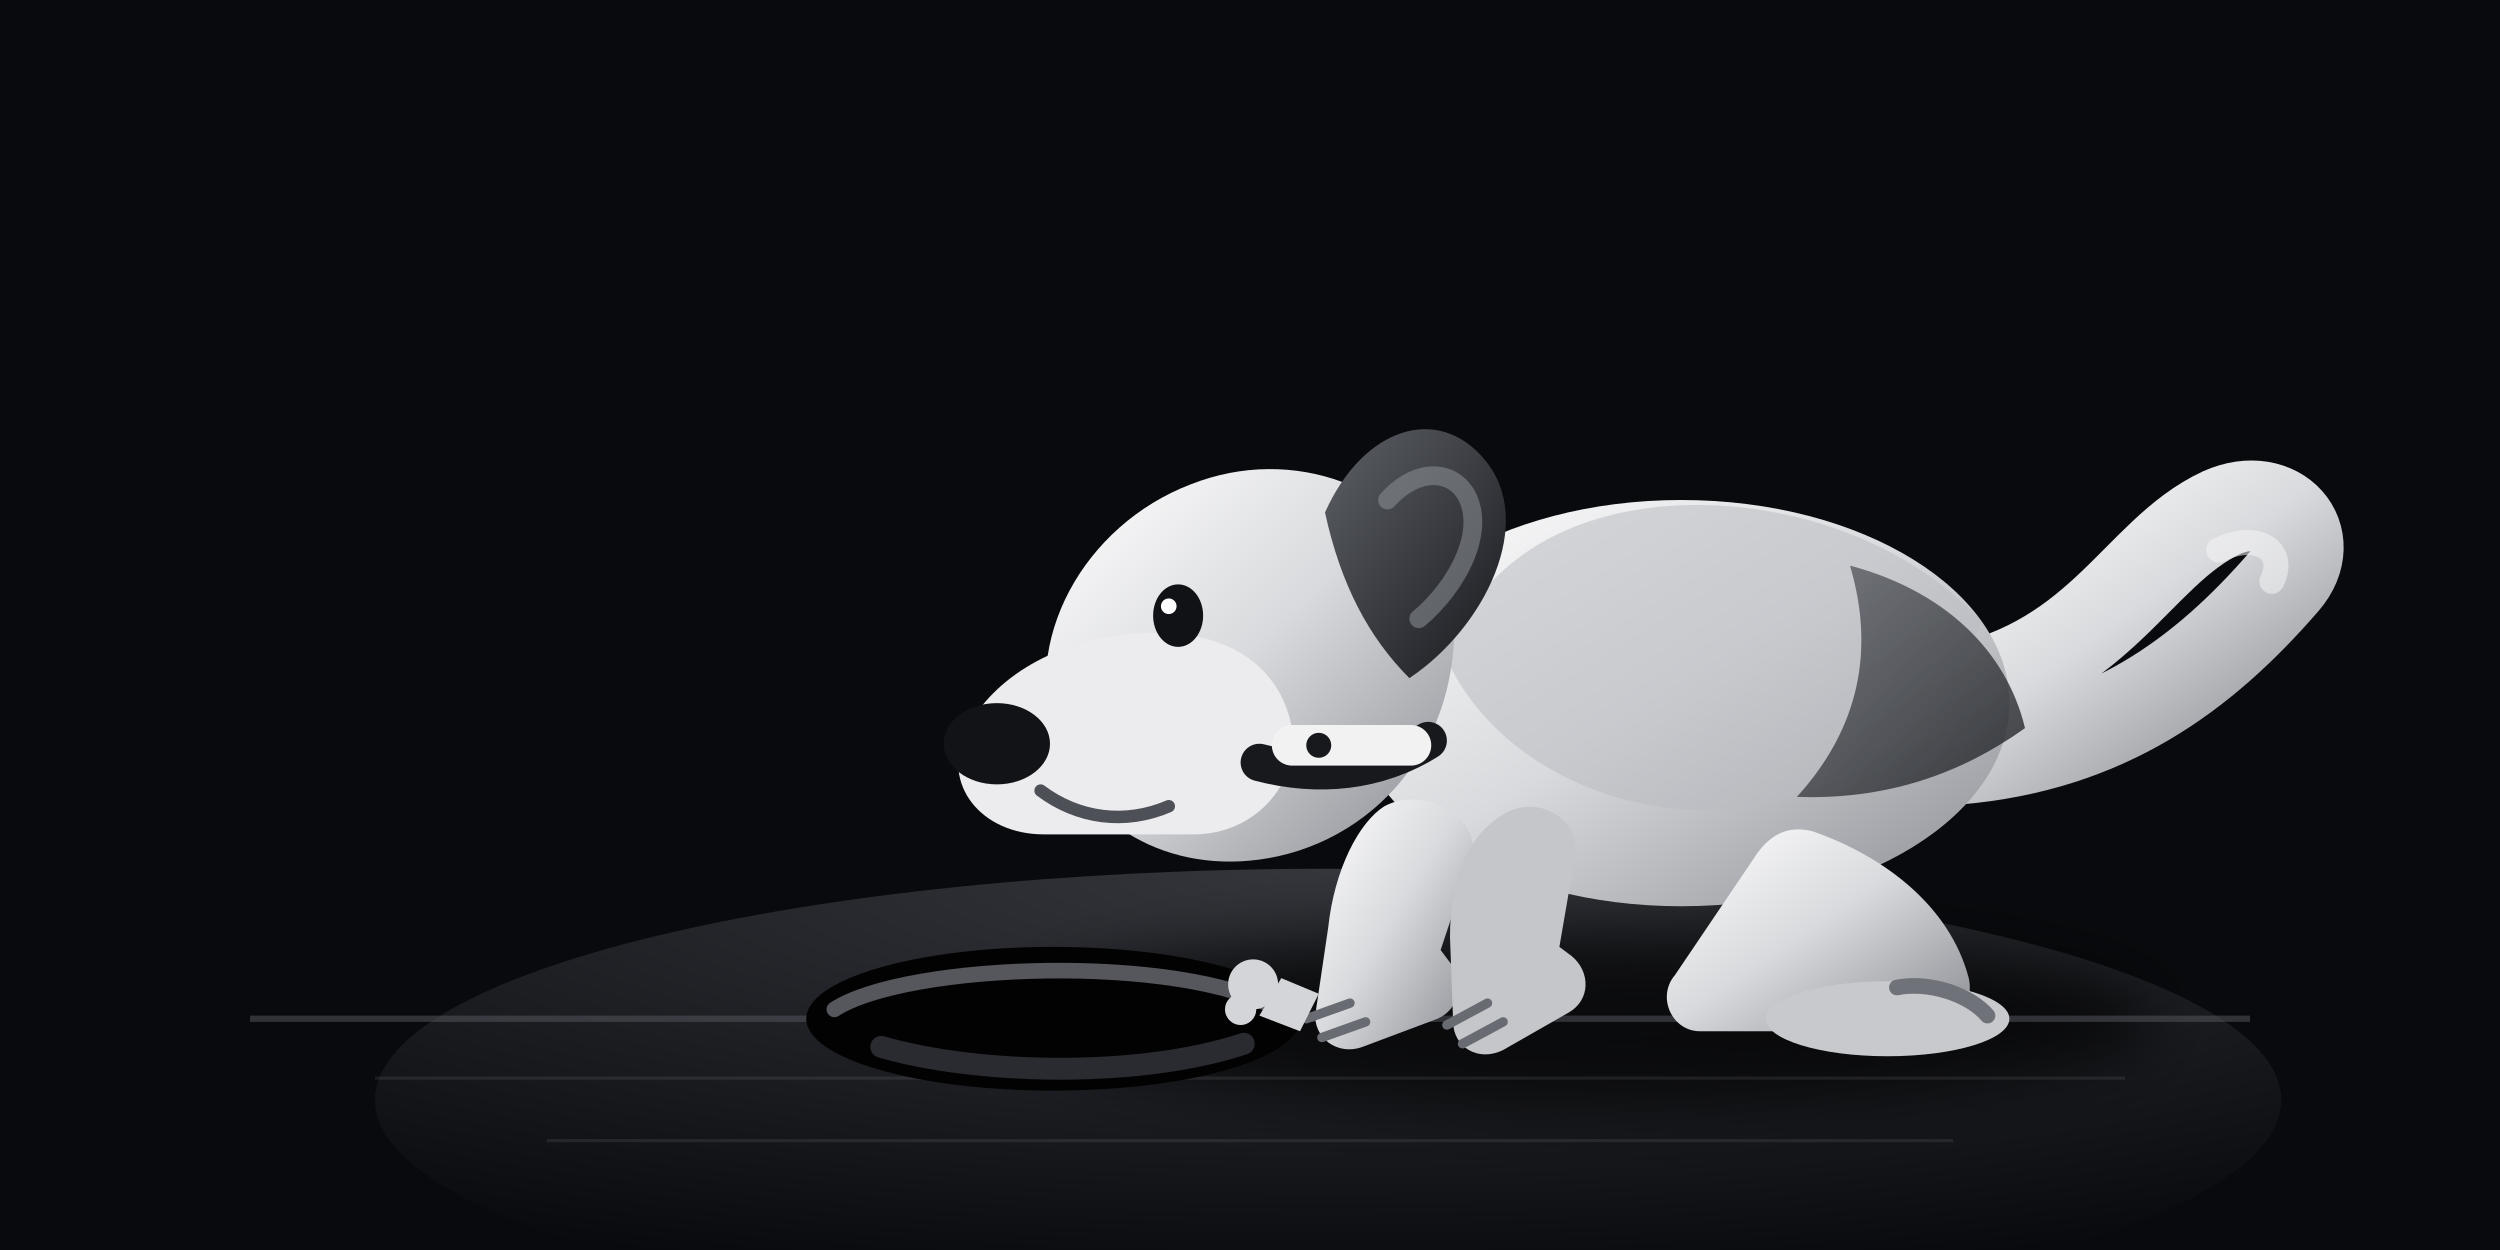
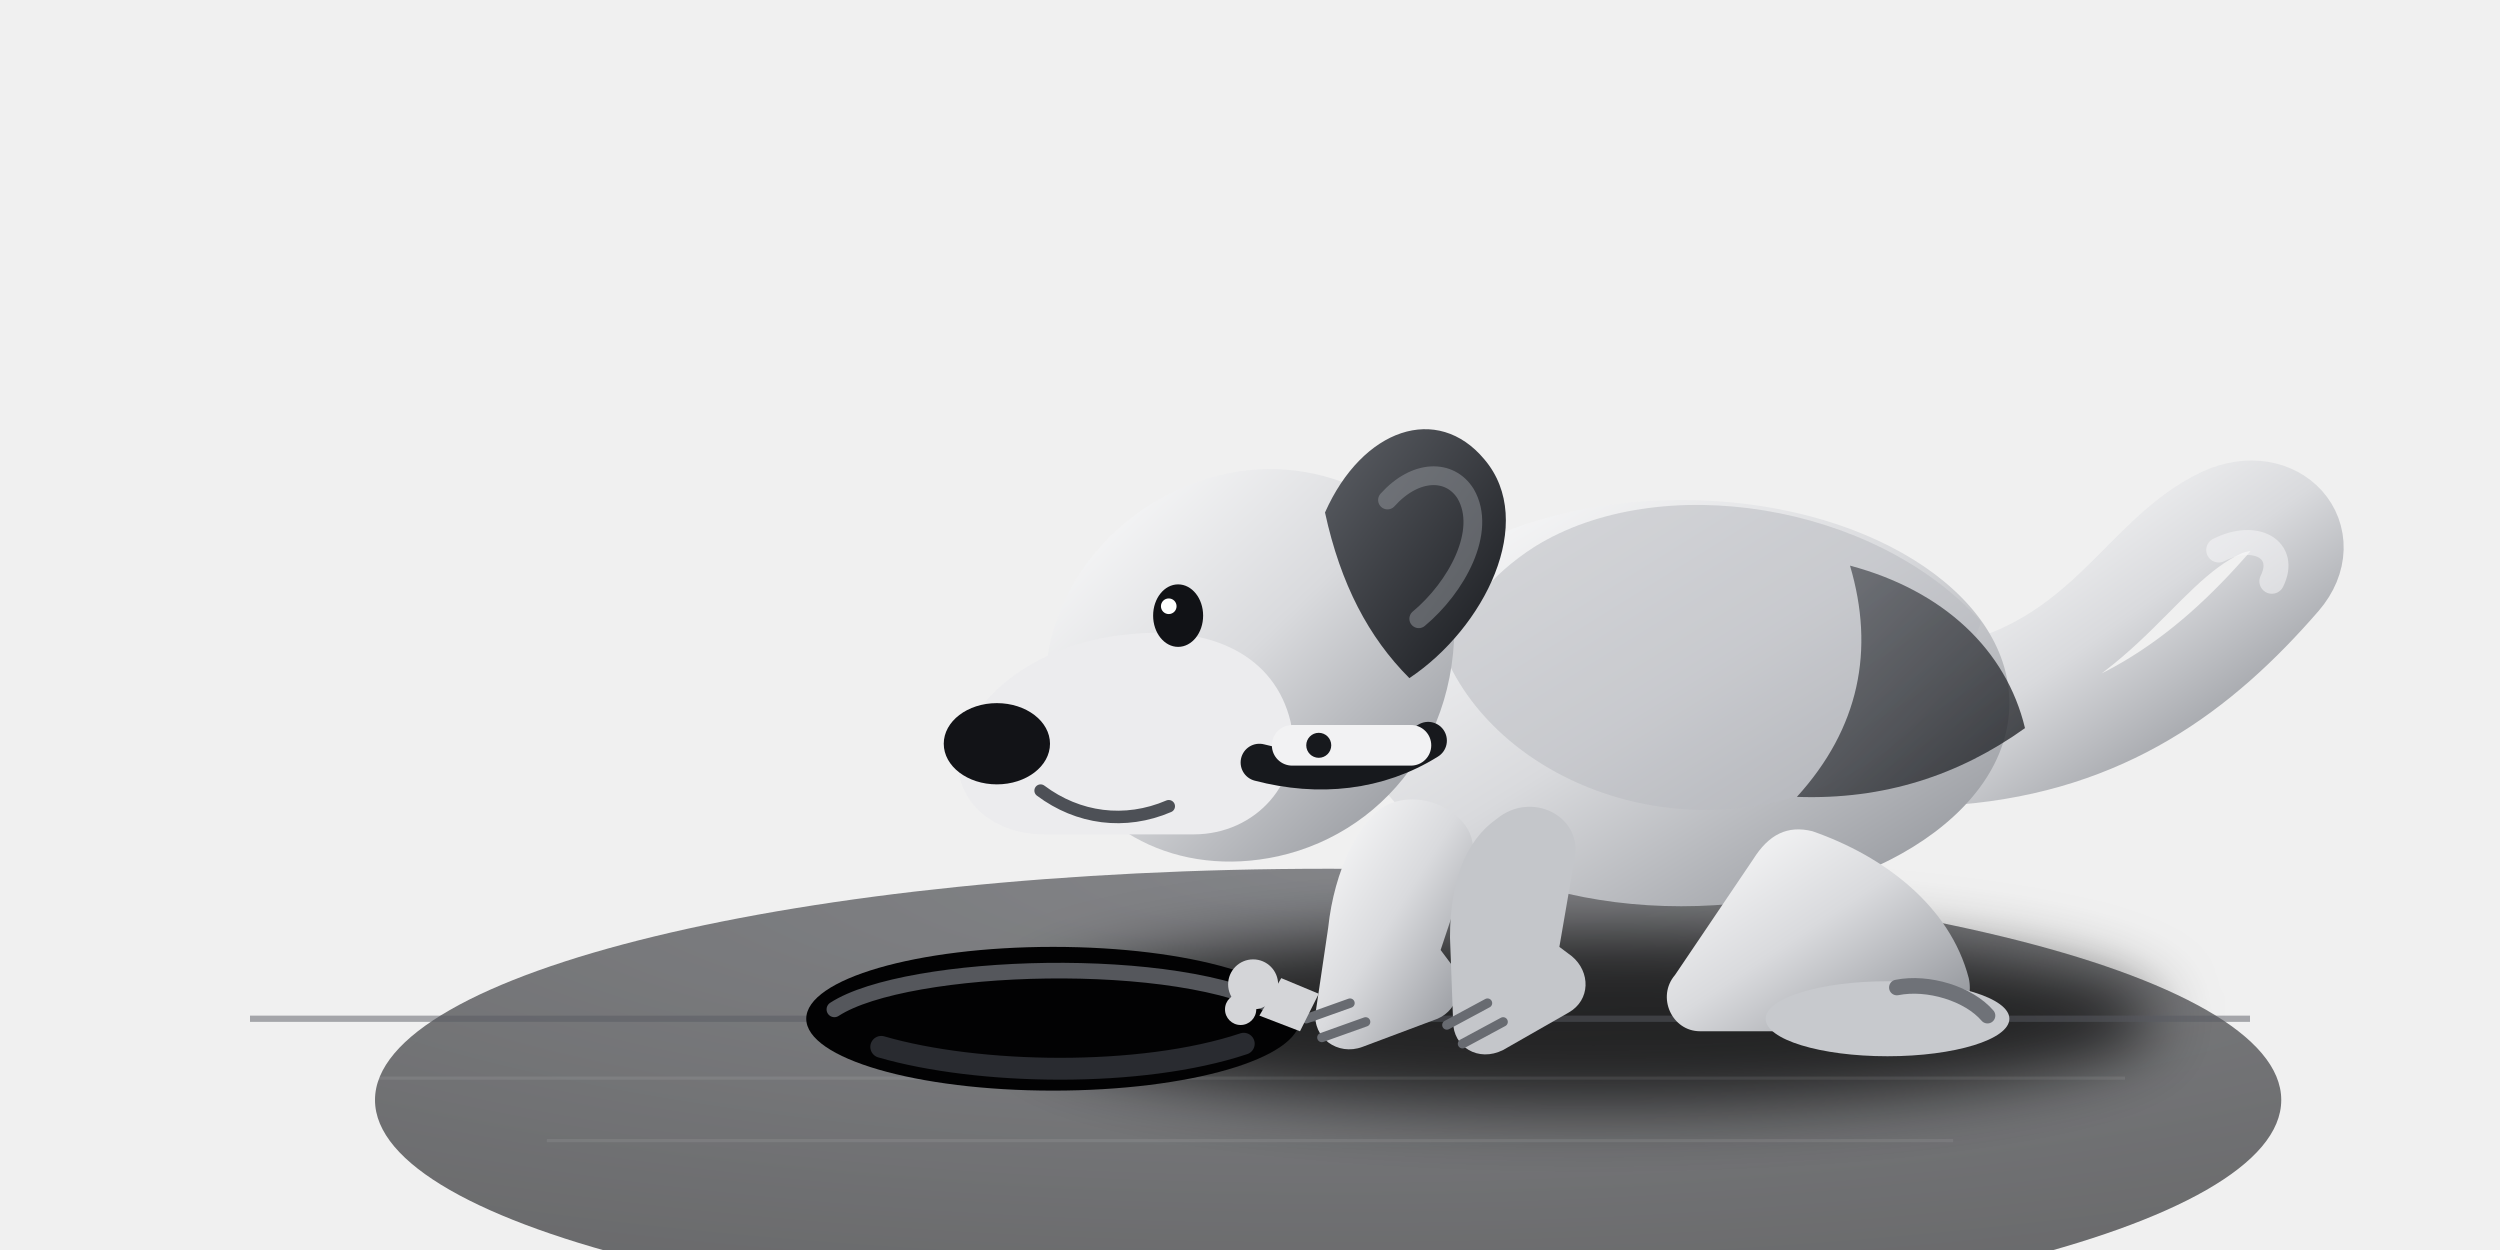
<svg xmlns="http://www.w3.org/2000/svg" viewBox="0 0 800 400" role="img" aria-labelledby="title desc">
  <defs>
    <linearGradient id="fur" x1="0" y1="0" x2="1" y2="1">
      <stop offset="0" stop-color="#fff" />
      <stop offset=".48" stop-color="#d9dadd" />
      <stop offset="1" stop-color="#898c92" />
    </linearGradient>
    <linearGradient id="darkFur" x1="0" y1="0" x2="1" y2="1">
      <stop stop-color="#5d6066" />
      <stop offset="1" stop-color="#17191d" />
    </linearGradient>
    <radialGradient id="floor" cx="50%" cy="0" r="90%">
      <stop stop-color="#34363c" />
      <stop offset="1" stop-color="#090a0d" />
    </radialGradient>
    <filter id="softShadow" x="-40%" y="-80%" width="180%" height="240%">
      <feGaussianBlur stdDeviation="10" />
    </filter>
    <style>
      .dog{transform-origin:520px 245px;animation:dogBob .72s ease-in-out infinite}
      .head{transform-origin:420px 230px;animation:headBob .72s ease-in-out infinite}
      .ear{transform-origin:430px 185px;animation:earFlop .72s ease-in-out infinite}
      .tail{transform-origin:626px 217px;animation:tailWag .48s ease-in-out infinite alternate}
      .paw-a{transform-origin:418px 272px;animation:pawDig .42s cubic-bezier(.4,0,.6,1) infinite}
      .paw-b{transform-origin:458px 274px;animation:pawDig .42s .21s cubic-bezier(.4,0,.6,1) infinite}
      .dirt-a{animation:dirtFlyA 1.05s linear infinite}
      .dirt-b{animation:dirtFlyB 1.05s .34s linear infinite}
      .dirt-c{animation:dirtFlyC 1.05s .68s linear infinite}
      .hole{transform-origin:337px 326px;animation:holeBreathe 2.4s ease-in-out infinite}
      @keyframes dogBob{0%,100%{transform:translateY(0) rotate(0)}50%{transform:translateY(4px) rotate(-.7deg)}}
      @keyframes headBob{0%,100%{transform:rotate(-5deg) translateY(0)}50%{transform:rotate(4deg) translateY(5px)}}
      @keyframes earFlop{0%,100%{transform:rotate(-9deg)}50%{transform:rotate(13deg)}}
      @keyframes tailWag{from{transform:rotate(-13deg)}to{transform:rotate(17deg)}}
      @keyframes pawDig{0%,100%{transform:rotate(16deg) translate(0,0)}48%{transform:rotate(-22deg) translate(-13px,8px)}70%{transform:rotate(-7deg) translate(-5px,3px)}}
      @keyframes dirtFlyA{0%{opacity:0;transform:translate(0,0) scale(.5)}15%{opacity:.9}100%{opacity:0;transform:translate(-88px,-66px) scale(1.1)}}
      @keyframes dirtFlyB{0%{opacity:0;transform:translate(0,0) scale(.6)}18%{opacity:.75}100%{opacity:0;transform:translate(-62px,-92px) scale(.85)}}
      @keyframes dirtFlyC{0%{opacity:0;transform:translate(0,0) scale(.45)}20%{opacity:.8}100%{opacity:0;transform:translate(-112px,-34px) scale(1.2)}}
      @keyframes holeBreathe{0%,100%{transform:scaleX(.93)}50%{transform:scaleX(1.05)}}
      @media(prefers-reduced-motion:reduce){.dog,.head,.ear,.tail,.paw-a,.paw-b,.dirt-a,.dirt-b,.dirt-c,.hole{animation:none}}
    </style>
  </defs>
-   <rect width="800" height="400" fill="#090a0d" />
-   <ellipse cx="425" cy="352" rx="305" ry="74" fill="url(#floor)" />
+   <ellipse cx="425" cy="352" rx="305" ry="74" fill="url(#floor)" opacity=".58" />
  <ellipse cx="510" cy="326" rx="180" ry="28" fill="#000" opacity=".7" filter="url(#softShadow)" />
  <path d="M80 326H720" stroke="#575a61" stroke-width="2" opacity=".5" />
  <path d="M120 345H680M175 365H625" stroke="#fff" stroke-width="1" opacity=".08" />
  <g class="hole">
    <ellipse cx="337" cy="326" rx="79" ry="23" fill="#020203" />
    <path d="M267 323c23-15 111-18 142 0" fill="none" stroke="#74777e" stroke-width="5" stroke-linecap="round" opacity=".72" />
    <path d="M282 335c31 9 83 10 116-1" fill="none" stroke="#292b30" stroke-width="7" stroke-linecap="round" />
  </g>
  <g class="dog">
    <g class="tail">
      <path d="M620 222c52-8 63-45 91-58 18-8 32 8 20 22-26 30-57 53-105 57" fill="none" stroke="url(#fur)" stroke-width="29" stroke-linecap="round" />
      <path d="M710 176c12-6 22 0 17 10" fill="none" stroke="#f6f6f7" stroke-width="8" stroke-linecap="round" opacity=".55" />
    </g>
    <ellipse cx="538" cy="225" rx="105" ry="65" fill="url(#fur)" />
    <path d="M491 175c40-25 109-14 143 24-7 19-19 35-39 47-50 29-113 7-132-35 4-15 14-27 28-36Z" fill="#babcc1" opacity=".55" />
    <path d="M592 181c30 8 50 27 56 52-21 15-45 23-73 22 20-22 25-47 17-74Z" fill="url(#darkFur)" opacity=".78" />
    <path d="M580 266c23 8 44 24 50 47 2 9-5 17-14 17h-72c-9 0-14-11-8-18l25-37c5-8 11-11 19-9Z" fill="url(#fur)" />
    <ellipse cx="604" cy="326" rx="39" ry="12" fill="#c7c9cd" />
    <path d="M607 316c10-2 23 2 29 9" fill="none" stroke="#6f7278" stroke-width="5" stroke-linecap="round" />
    <g class="head">
      <path d="M464 184c-15-28-50-42-83-29-34 13-55 50-43 83 10 28 39 43 71 36 36-8 63-43 55-90Z" fill="url(#fur)" />
      <g class="ear">
        <path d="M424 164c12-27 36-35 51-17 17 20 0 54-24 70-13-13-22-30-27-53Z" fill="url(#darkFur)" />
        <path d="M444 160c9-10 20-10 25-2 7 12-3 30-15 40" fill="none" stroke="#8d9096" stroke-width="6" stroke-linecap="round" opacity=".55" />
      </g>
      <path d="M361 203c-22 2-43 13-52 31-8 17 5 33 25 33h48c20 0 35-17 31-36-5-21-25-31-52-28Z" fill="#ececee" />
      <ellipse cx="319" cy="238" rx="17" ry="13" fill="#121317" />
      <ellipse cx="377" cy="197" rx="8" ry="10" fill="#111216" />
      <circle cx="374" cy="194" r="2.5" fill="#fff" />
      <path d="M333 253c12 9 27 11 41 5" fill="none" stroke="#4d5056" stroke-width="4" stroke-linecap="round" />
      <path d="M403 244c19 5 38 3 54-7" fill="none" stroke="#17191d" stroke-width="12" stroke-linecap="round" />
      <rect x="407" y="232" width="51" height="13" rx="6.5" fill="#f2f2f3" />
      <circle cx="422" cy="238.5" r="4" fill="#17191d" />
    </g>
    <g class="paw-a">
      <path d="M443 258c-8 5-16 20-18 39l-4 27c-1 8 7 14 15 11l24-9c7-3 9-12 4-18l-3-4 10-30c3-12-15-23-28-16Z" fill="url(#fur)" />
      <path d="M418 326l14-5m-9 11 14-5" stroke="#686b71" stroke-width="3" stroke-linecap="round" />
    </g>
    <g class="paw-b">
      <path d="M479 262c-10 7-15 20-15 38l1 27c0 8 8 13 16 9l21-12c7-4 7-13 1-18l-4-3 5-29c2-13-14-21-25-12Z" fill="#c4c6ca" />
      <path d="M463 328l13-7m-8 13 13-7" stroke="#686b71" stroke-width="3" stroke-linecap="round" />
    </g>
  </g>
  <g fill="#d4d5d8">
    <circle class="dirt-a" cx="401" cy="315" r="8" />
    <path class="dirt-b" d="M410 313l12 5-6 12-13-5Z" />
    <circle class="dirt-c" cx="397" cy="323" r="5" />
  </g>
</svg>
